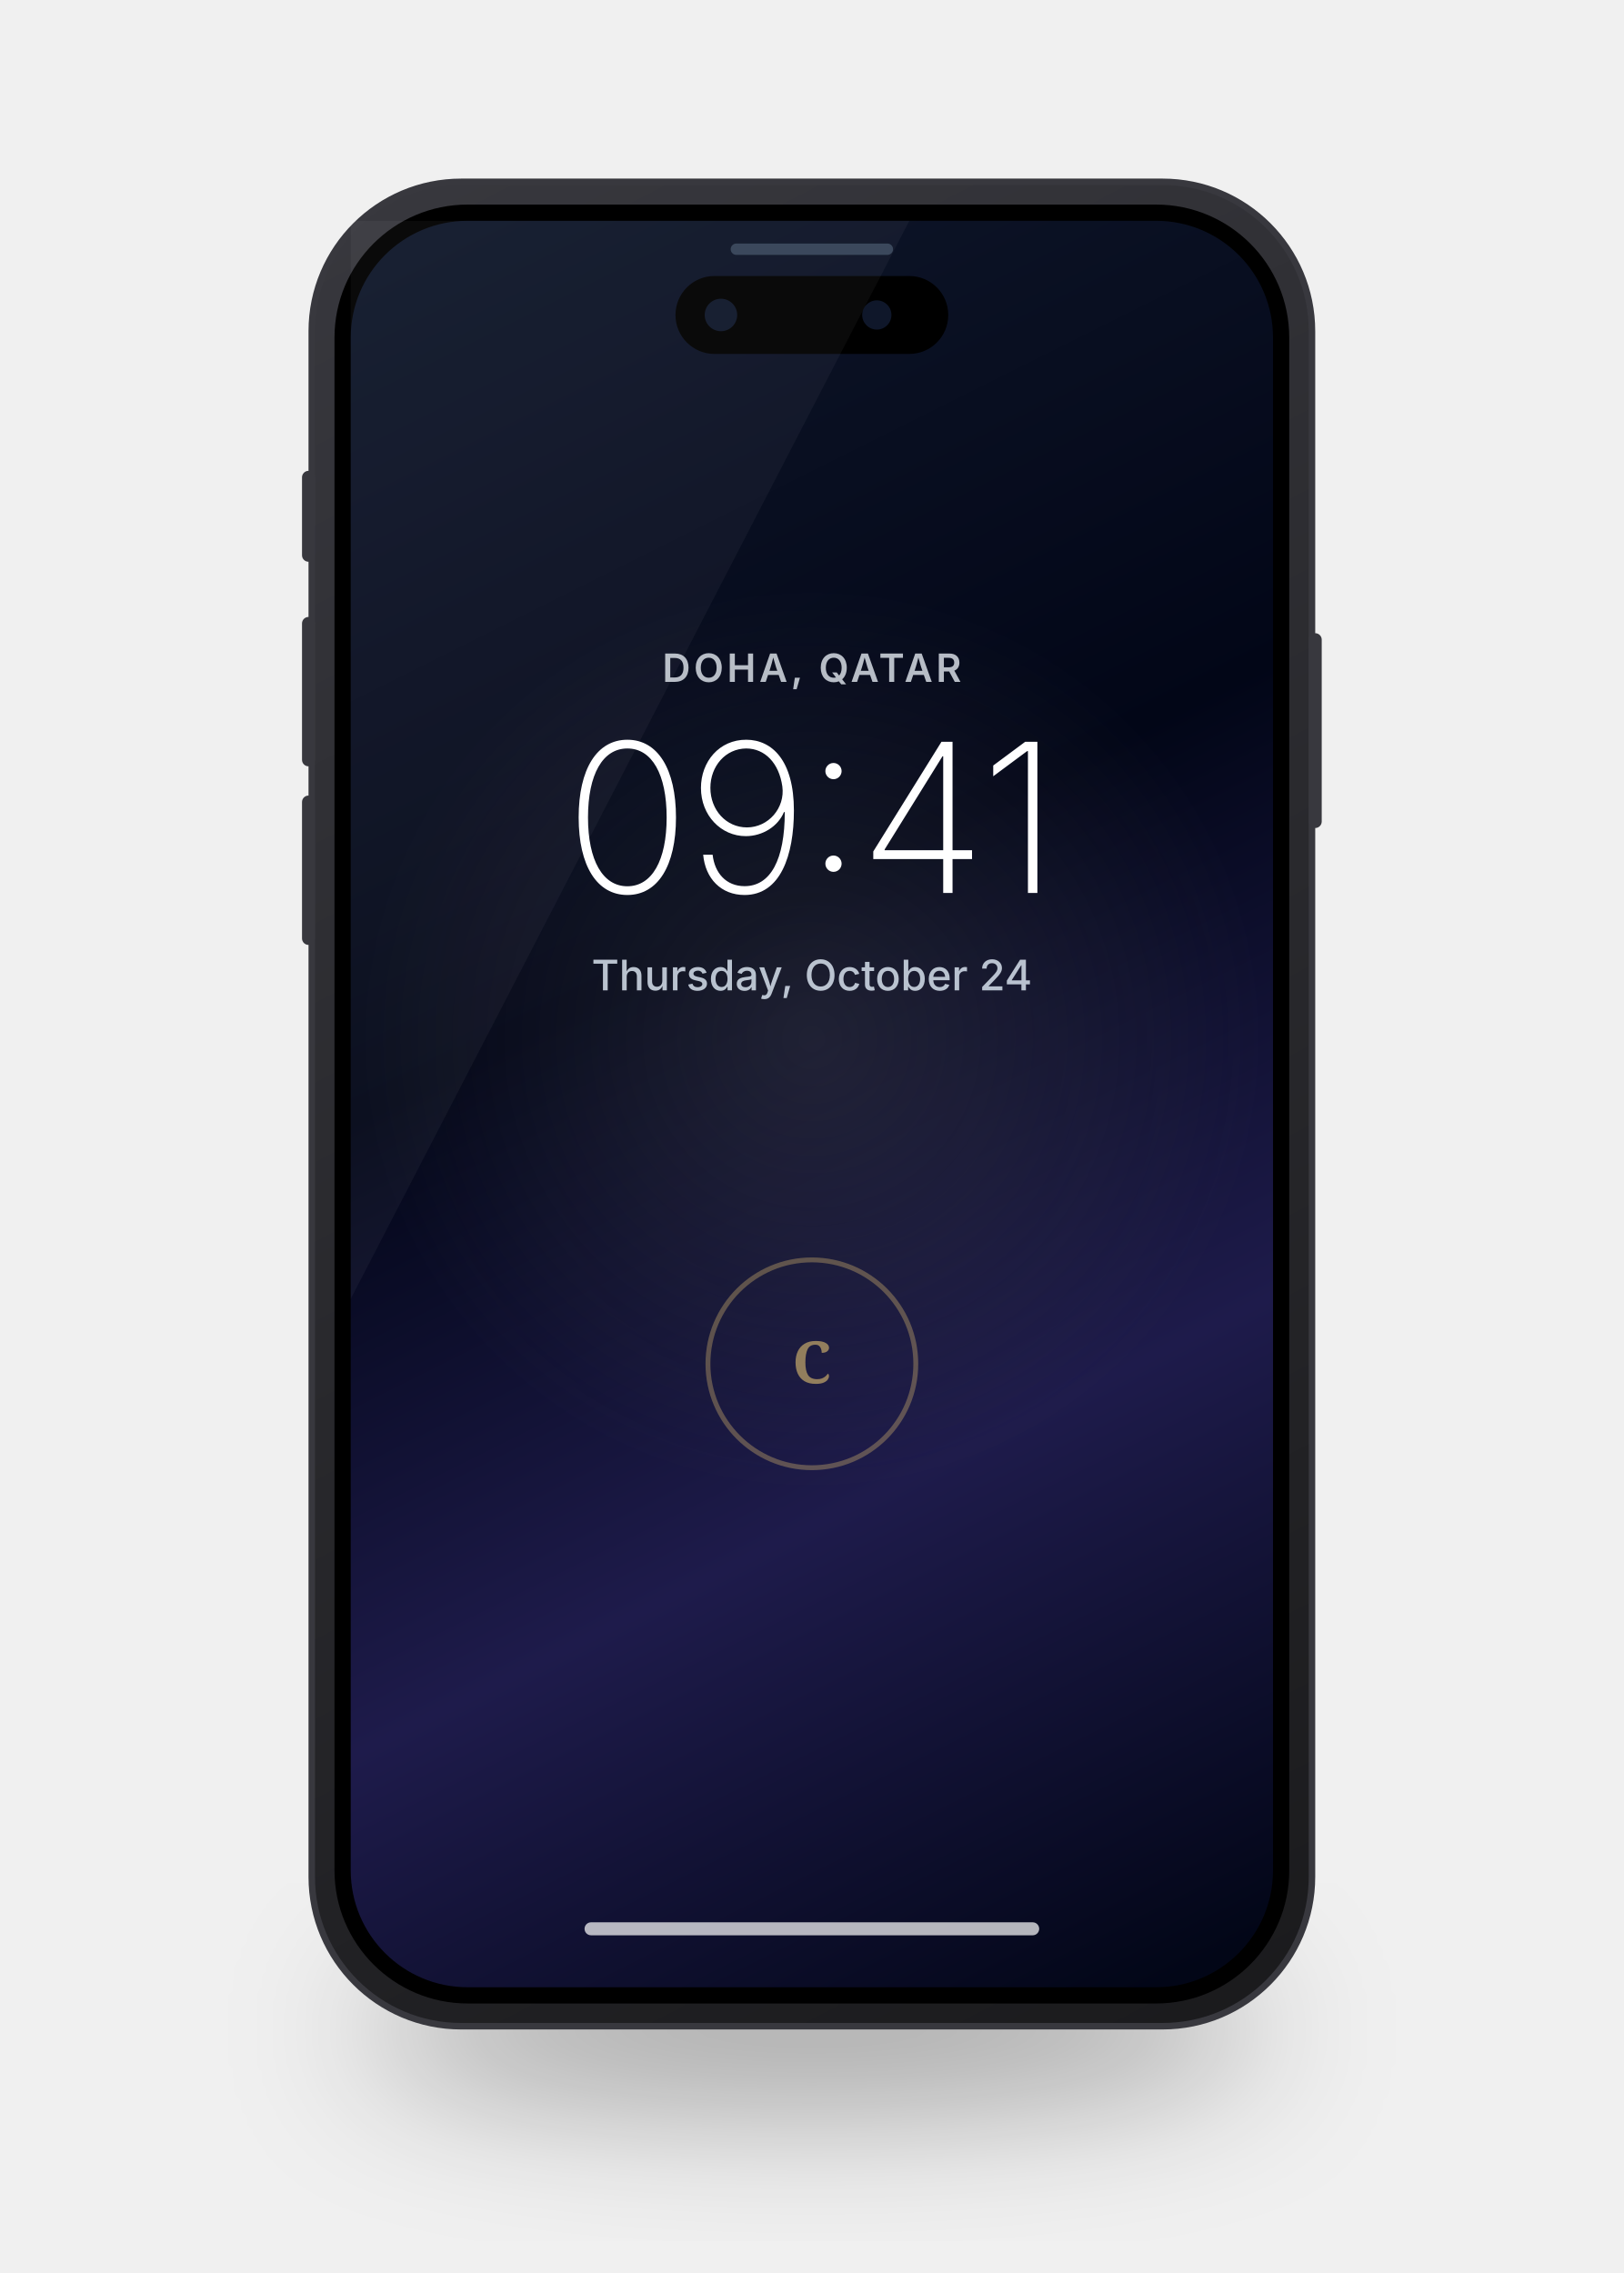
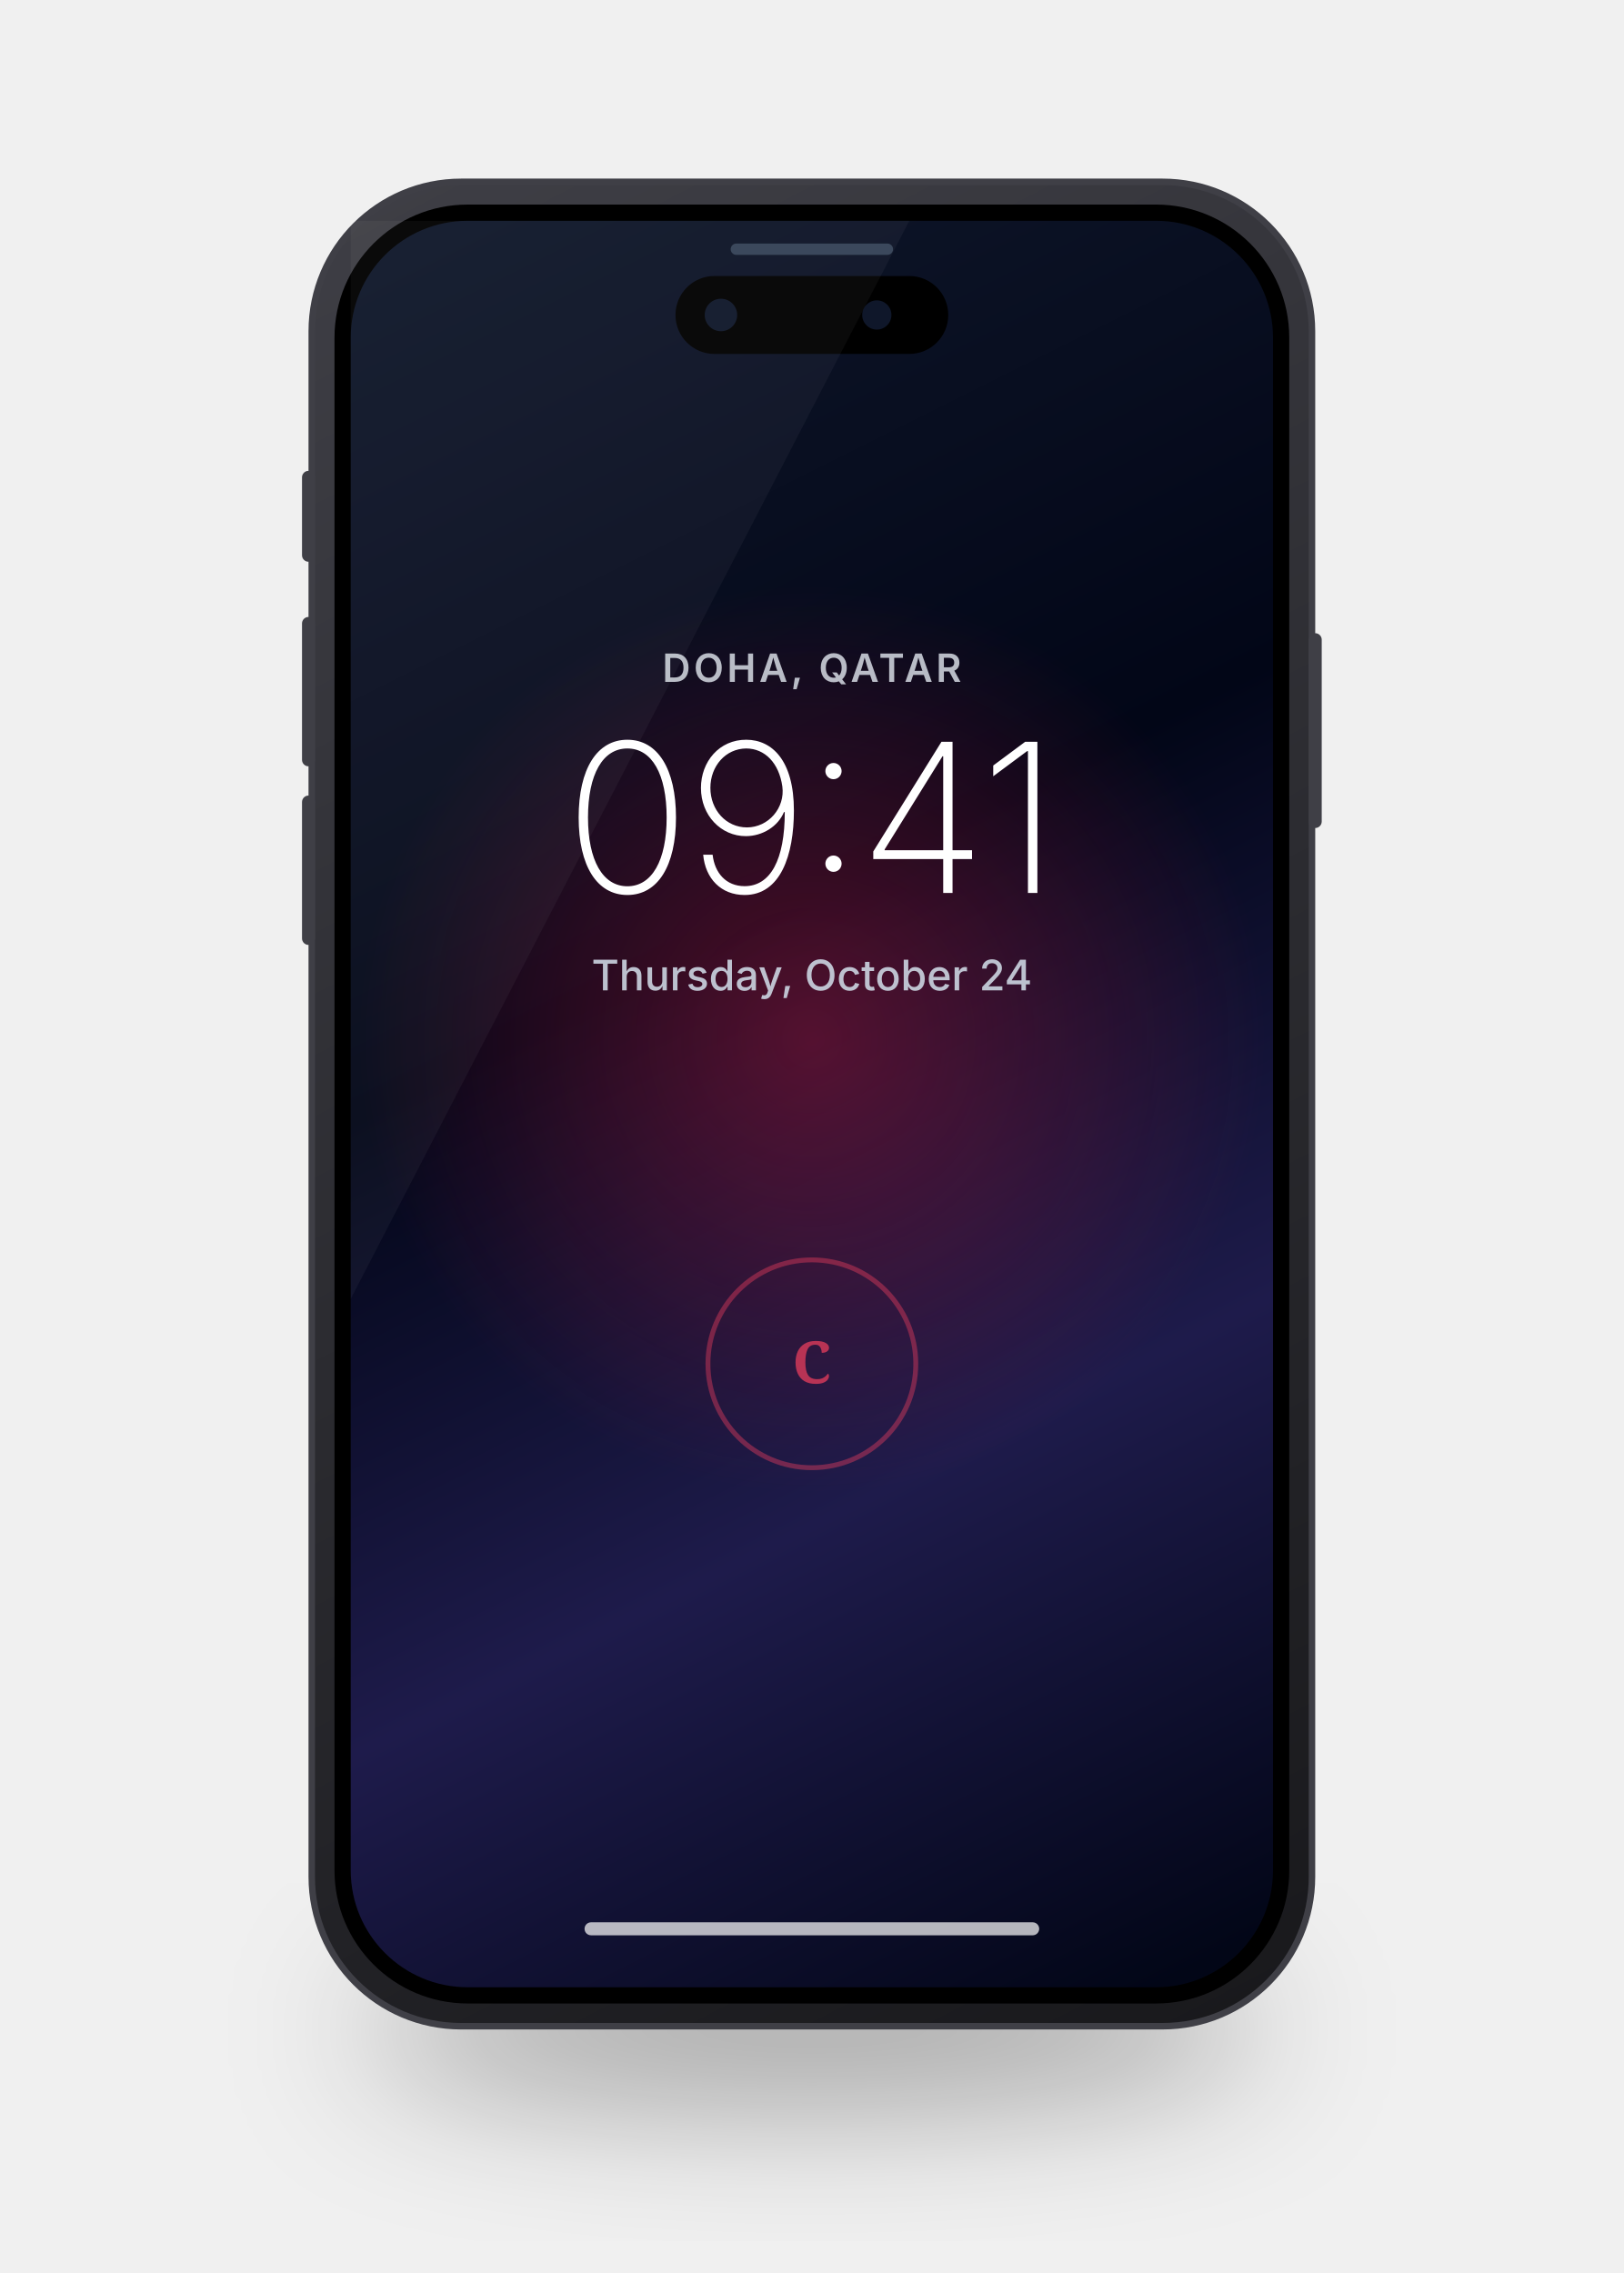
<svg xmlns="http://www.w3.org/2000/svg" viewBox="0 0 500 700" fill="none">
  <defs>
-     <filter id="frontShadow_midnight-black_front" x="50" y="580" width="400" height="110" filterUnits="userSpaceOnUse">
+     <filter id="frontShadow_matte-black_front" x="50" y="580" width="400" height="110" filterUnits="userSpaceOnUse">
      <feGaussianBlur stdDeviation="22" />
      <feColorMatrix type="matrix" values="0 0 0 0 0   0 0 0 0 0   0 0 0 0 0  0 0 0 0.32 0" />
    </filter>
-     <linearGradient id="frontEdgeGrad_midnight-black_front" x1="100" y1="50" x2="400" y2="630" gradientUnits="userSpaceOnUse">
-       <stop offset="0%" stop-color="#38383E" />
-       <stop offset="100%" stop-color="#1A1A1C" />
+     <linearGradient id="frontEdgeGrad_matte-black_front" x1="100" y1="50" x2="400" y2="630" gradientUnits="userSpaceOnUse">
+       <stop offset="0%" stop-color="#3F3F46" />
+       <stop offset="100%" stop-color="#18181B" />
    </linearGradient>
-     <linearGradient id="screenWallpaper_midnight-black_front" x1="120" y1="80" x2="380" y2="600" gradientUnits="userSpaceOnUse">
+     <linearGradient id="screenWallpaper_matte-black_front" x1="120" y1="80" x2="380" y2="600" gradientUnits="userSpaceOnUse">
      <stop offset="0%" stop-color="#0F172A" />
      <stop offset="40%" stop-color="#020617" />
      <stop offset="70%" stop-color="#1E1B4B" />
      <stop offset="100%" stop-color="#020617" />
    </linearGradient>
-     <radialGradient id="screenGlow_midnight-black_front" cx="250" cy="320" r="140" gradientUnits="userSpaceOnUse">
-       <stop offset="0%" stop-color="#4B4B54" stop-opacity="0.35" />
-       <stop offset="100%" stop-color="#4B4B54" stop-opacity="0" />
+     <radialGradient id="screenGlow_matte-black_front" cx="250" cy="320" r="140" gradientUnits="userSpaceOnUse">
+       <stop offset="0%" stop-color="#E11D48" stop-opacity="0.35" />
+       <stop offset="100%" stop-color="#E11D48" stop-opacity="0" />
    </radialGradient>
  </defs>
-   <ellipse cx="250" cy="625" rx="140" ry="24" fill="#000000" filter="url(#frontShadow_midnight-black_front)" />
-   <rect x="96" y="56" width="308" height="568" rx="46" fill="url(#frontEdgeGrad_midnight-black_front)" stroke="#38383E" stroke-width="2" />
-   <rect x="93" y="145" width="4" height="28" rx="2" fill="#38383E" />
-   <rect x="93" y="190" width="4" height="46" rx="2" fill="#38383E" />
-   <rect x="93" y="245" width="4" height="46" rx="2" fill="#38383E" />
-   <rect x="403" y="195" width="4" height="60" rx="2" fill="#38383E" />
+   <ellipse cx="250" cy="625" rx="140" ry="24" fill="#000000" filter="url(#frontShadow_matte-black_front)" />
+   <rect x="96" y="56" width="308" height="568" rx="46" fill="url(#frontEdgeGrad_matte-black_front)" stroke="#3F3F46" stroke-width="2" />
+   <rect x="93" y="145" width="4" height="28" rx="2" fill="#3F3F46" />
+   <rect x="93" y="190" width="4" height="46" rx="2" fill="#3F3F46" />
+   <rect x="93" y="245" width="4" height="46" rx="2" fill="#3F3F46" />
+   <rect x="403" y="195" width="4" height="60" rx="2" fill="#3F3F46" />
  <rect x="103" y="63" width="294" height="554" rx="41" fill="#000000" />
-   <rect x="108" y="68" width="284" height="544" rx="36" fill="url(#screenWallpaper_midnight-black_front)" />
-   <rect x="108" y="68" width="284" height="544" rx="36" fill="url(#screenGlow_midnight-black_front)" />
+   <rect x="108" y="68" width="284" height="544" rx="36" fill="url(#screenWallpaper_matte-black_front)" />
+   <rect x="108" y="68" width="284" height="544" rx="36" fill="url(#screenGlow_matte-black_front)" />
  <rect x="225" y="75" width="50" height="3.5" rx="1.75" fill="#334155" />
  <rect x="208" y="85" width="84" height="24" rx="12" fill="#000000" />
  <circle cx="222" cy="97" r="5" fill="#0F172A" />
  <circle cx="270" cy="97" r="4.5" fill="#0F172A" />
  <text x="250" y="210" text-anchor="middle" font-family="'Inter', sans-serif" font-size="12" font-weight="600" fill="#E2E8F0" opacity="0.8" letter-spacing="1">DOHA, QATAR</text>
  <text x="250" y="275" text-anchor="middle" font-family="'Inter', sans-serif" font-size="64" font-weight="200" fill="#FFFFFF" letter-spacing="-1">09:41</text>
  <text x="250" y="305" text-anchor="middle" font-family="'Inter', sans-serif" font-size="13" font-weight="500" fill="#CBD5E1" opacity="0.9">Thursday, October 24</text>
-   <circle cx="250" cy="420" r="32" stroke="#C5A869" stroke-width="1.5" fill="none" opacity="0.4" />
-   <text x="250" y="426" text-anchor="middle" font-family="'Cinzel', serif" font-size="18" font-weight="700" fill="#C5A869" opacity="0.7">C</text>
+   <circle cx="250" cy="420" r="32" stroke="#F43F5E" stroke-width="1.5" fill="none" opacity="0.4" />
+   <text x="250" y="426" text-anchor="middle" font-family="'Cinzel', serif" font-size="18" font-weight="700" fill="#F43F5E" opacity="0.7">C</text>
  <rect x="180" y="592" width="140" height="4" rx="2" fill="#FFFFFF" opacity="0.7" />
  <path d="M108 68 L280 68 L108 400 Z" fill="#FFFFFF" opacity="0.04" />
</svg>
